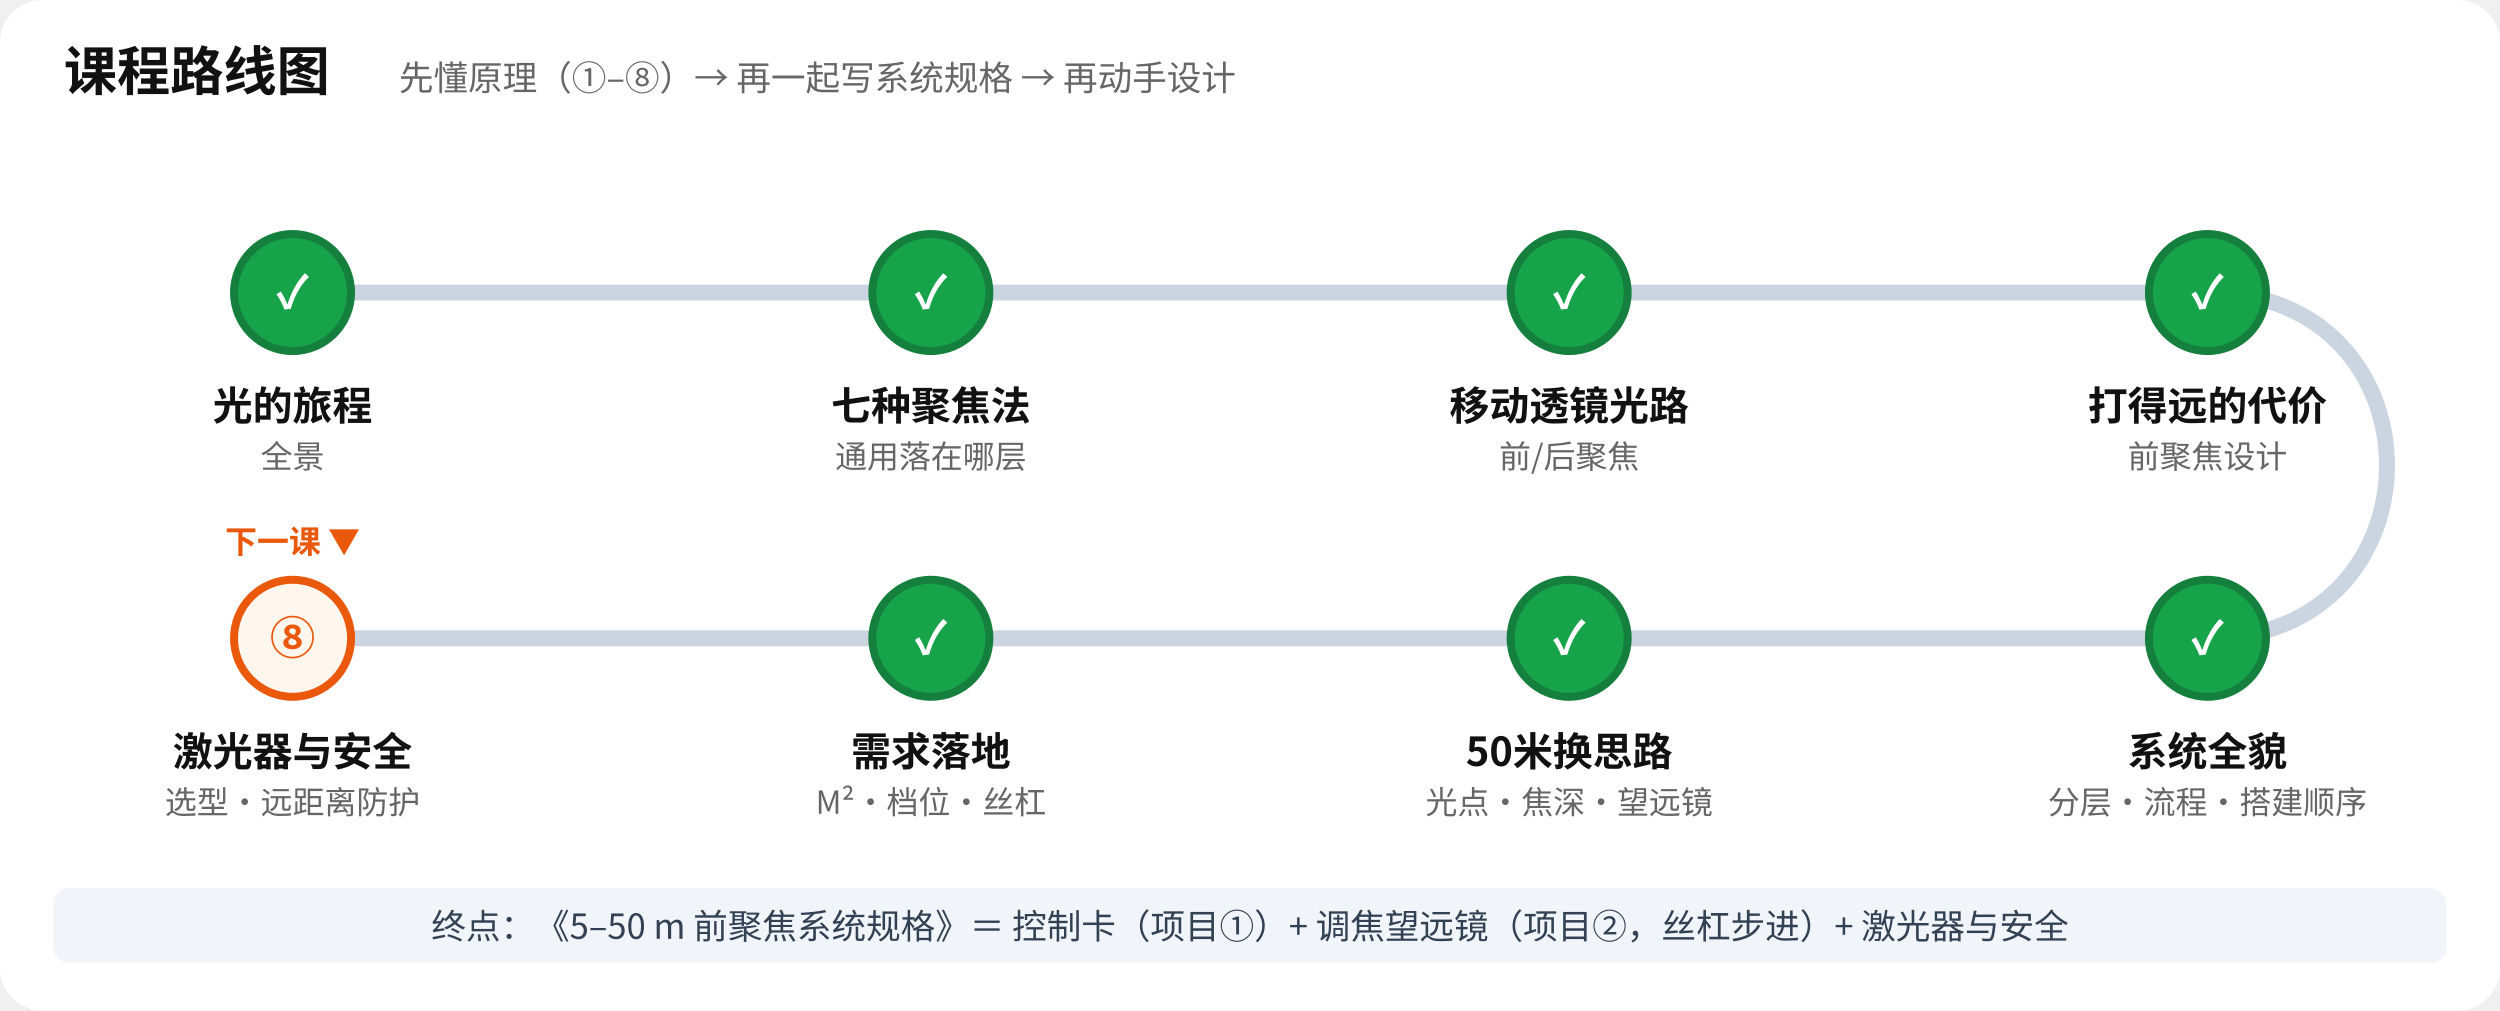
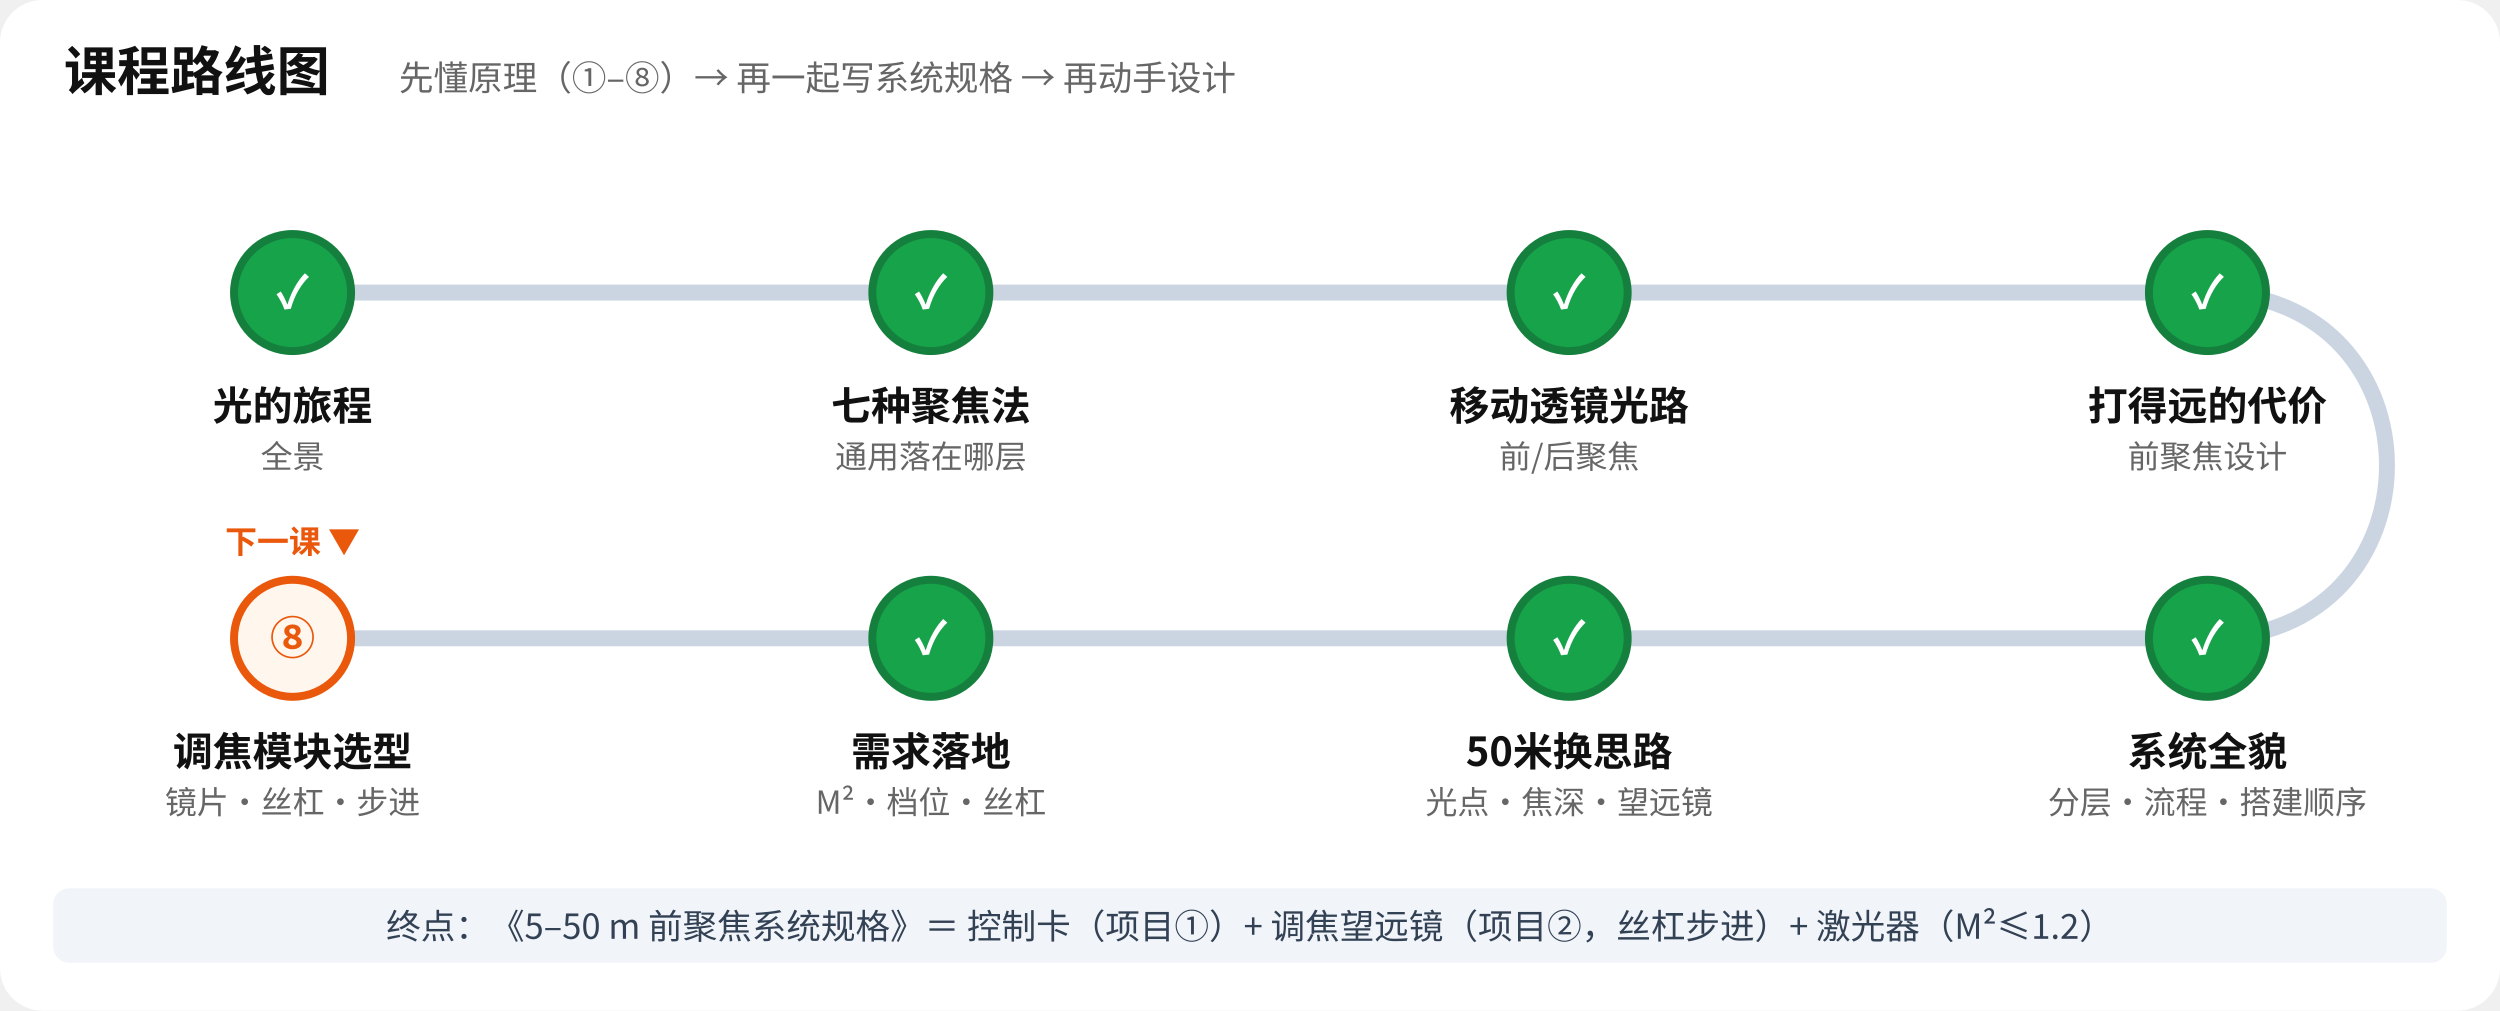
<svg xmlns="http://www.w3.org/2000/svg" viewBox="0 0 940 380" font-family="PingFang SC, Microsoft YaHei, Noto Sans CJK SC, WenQuanYi Zen Hei, sans-serif">
  <rect width="940" height="380" rx="16" fill="#ffffff" />
  <text x="24" y="34" font-size="20" font-weight="700" fill="#111">课程路线图</text>
  <text x="150" y="34" font-size="13" fill="#666">先懂原理（①–⑧）→ 再一起写系统规格 → 再动手设计</text>
  <path d="M110,110 L350,110 L590,110 L830,110 C920,110 920,240 830,240 L830,240 L590,240 L350,240 L110,240" fill="none" stroke="#cbd5e1" stroke-width="6" stroke-linecap="round" />
  <circle cx="110" cy="110" r="22" fill="#16a34a" stroke="#15803d" stroke-width="3" />
  <text x="110" y="116" font-size="17" text-anchor="middle" fill="#fff" font-weight="700">✓</text>
  <text x="110" y="158" font-size="15" text-anchor="middle" fill="#111" font-weight="700">光的旅程</text>
  <text x="110" y="176" font-size="12" text-anchor="middle" fill="#666">全景</text>
  <circle cx="350" cy="110" r="22" fill="#16a34a" stroke="#15803d" stroke-width="3" />
  <text x="350" y="116" font-size="17" text-anchor="middle" fill="#fff" font-weight="700">✓</text>
  <text x="350" y="158" font-size="15" text-anchor="middle" fill="#111" font-weight="700">七种聚焦法</text>
  <text x="350" y="176" font-size="12" text-anchor="middle" fill="#666">通用落在哪层</text>
  <circle cx="590" cy="110" r="22" fill="#16a34a" stroke="#15803d" stroke-width="3" />
  <text x="590" y="116" font-size="17" text-anchor="middle" fill="#fff" font-weight="700">✓</text>
  <text x="590" y="158" font-size="15" text-anchor="middle" fill="#111" font-weight="700">移动透镜光路</text>
  <text x="590" y="176" font-size="12" text-anchor="middle" fill="#666">前/后聚焦</text>
  <circle cx="830" cy="110" r="22" fill="#16a34a" stroke="#15803d" stroke-width="3" />
  <text x="830" y="116" font-size="17" text-anchor="middle" fill="#fff" font-weight="700">✓</text>
  <text x="830" y="158" font-size="15" text-anchor="middle" fill="#111" font-weight="700">打得远的代价</text>
  <text x="830" y="176" font-size="12" text-anchor="middle" fill="#666">前聚焦设计</text>
  <circle cx="830" cy="240" r="22" fill="#16a34a" stroke="#15803d" stroke-width="3" />
  <text x="830" y="246" font-size="17" text-anchor="middle" fill="#fff" font-weight="700">✓</text>
  <text x="830" y="288" font-size="15" text-anchor="middle" fill="#111" font-weight="700">系统全貌</text>
  <text x="830" y="306" font-size="12" text-anchor="middle" fill="#666">分层·流程·搭建顺序</text>
  <circle cx="590" cy="240" r="22" fill="#16a34a" stroke="#15803d" stroke-width="3" />
  <text x="590" y="246" font-size="17" text-anchor="middle" fill="#fff" font-weight="700">✓</text>
  <text x="590" y="288" font-size="15" text-anchor="middle" fill="#111" font-weight="700">50米换思路</text>
  <text x="590" y="306" font-size="12" text-anchor="middle" fill="#666">光点·焦深·望远镜</text>
  <circle cx="350" cy="240" r="22" fill="#16a34a" stroke="#15803d" stroke-width="3" />
  <text x="350" y="246" font-size="17" text-anchor="middle" fill="#fff" font-weight="700">✓</text>
  <text x="350" y="288" font-size="15" text-anchor="middle" fill="#111" font-weight="700">需求落地</text>
  <text x="350" y="306" font-size="12" text-anchor="middle" fill="#666">M²·档位·丝杠</text>
  <circle cx="110" cy="240" r="22" fill="#fff7ed" stroke="#ea580c" stroke-width="3" />
  <text x="110" y="246" font-size="17" text-anchor="middle" fill="#ea580c" font-weight="700">⑧</text>
-   <text x="110" y="288" font-size="15" text-anchor="middle" fill="#111" font-weight="700">激光器与安全</text>
-   <text x="110" y="306" font-size="12" text-anchor="middle" fill="#666">选型·远距离防护</text>
+   <text x="110" y="288" font-size="15" text-anchor="middle" fill="#111" font-weight="700">调焦模块选型</text>
+   <text x="110" y="306" font-size="12" text-anchor="middle" fill="#666">镜片·丝杠·步进</text>
  <text x="110" y="208" font-size="12" text-anchor="middle" fill="#ea580c" font-weight="700">下一课 ▼</text>
  <rect x="20" y="334" width="900" height="28" rx="6" fill="#f1f5f9" />
-   <text x="470" y="353" font-size="13" text-anchor="middle" fill="#334155">终点：《5–50 m 前聚焦系统规格》＝ 控制卡（项目①）+ 调焦望远镜（项目②，丝杠步进）+ 激光器与安全</text>
+   <text x="470" y="353" font-size="13" text-anchor="middle" fill="#334155">终点：《5–50 m 前聚焦系统规格》＝ 控制卡（项目①）+ 调焦望远镜（项目②，丝杠步进）+ 激光器（M²≤1.2）</text>
</svg>
